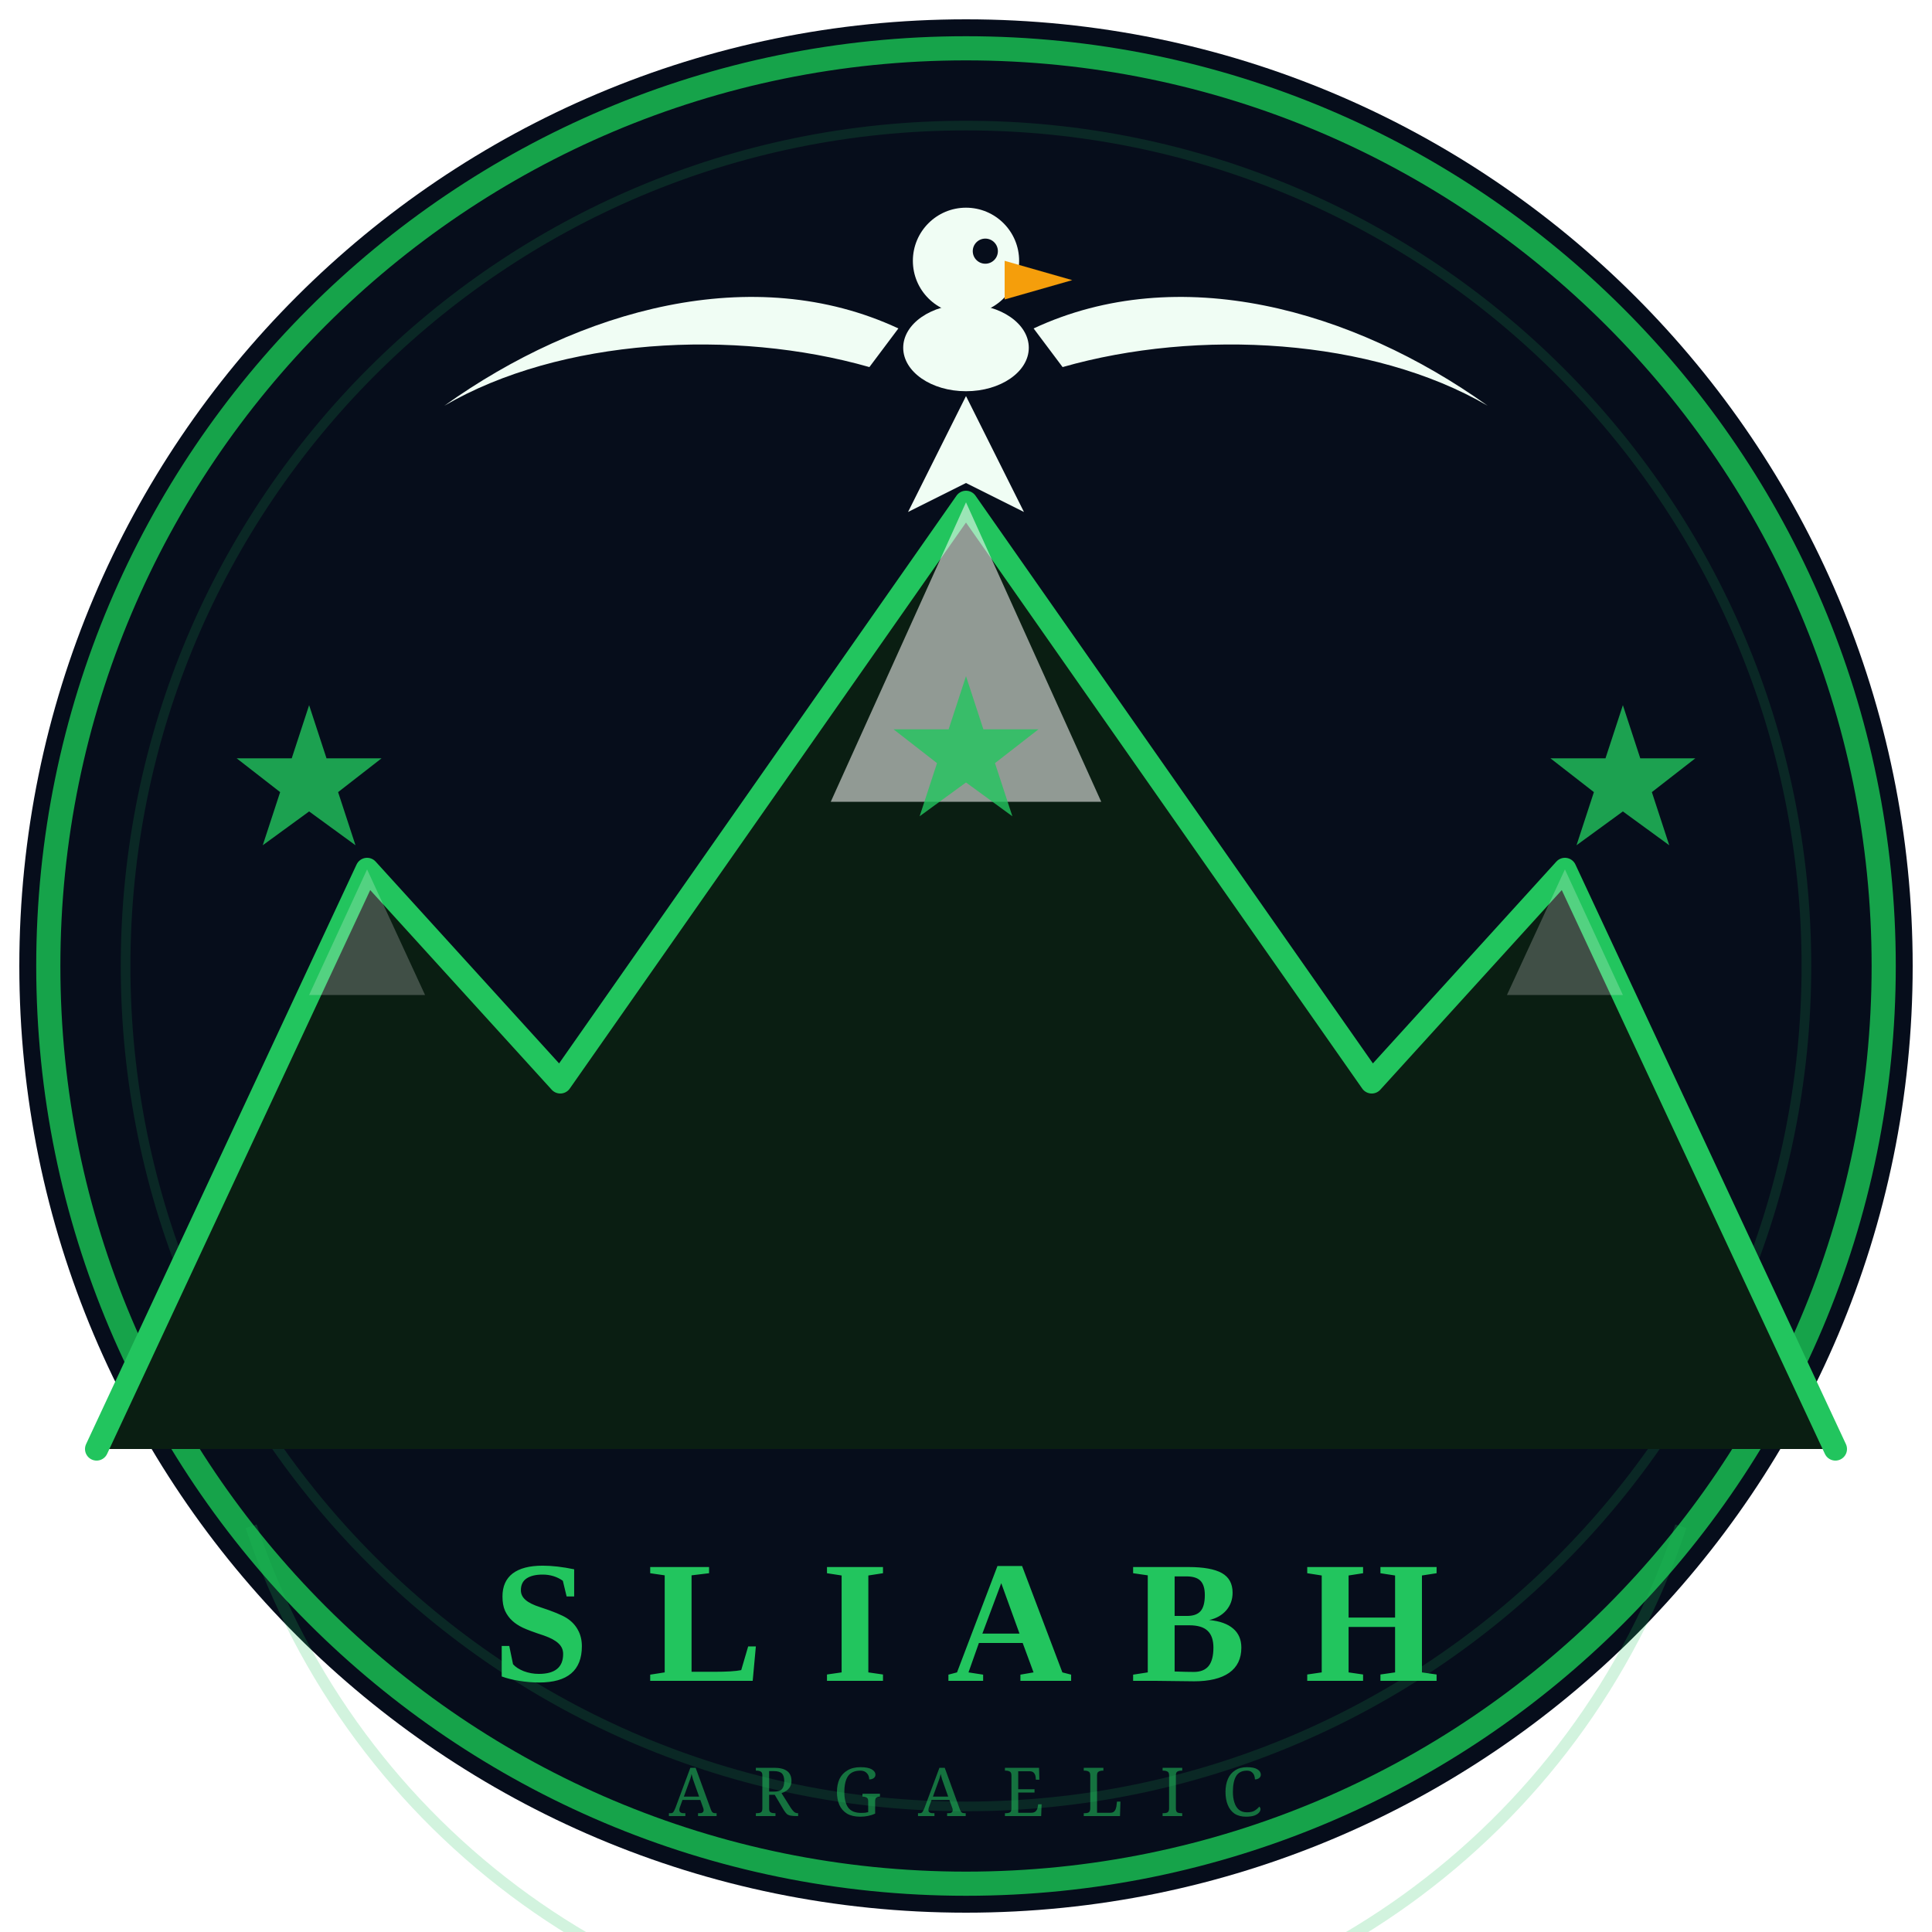
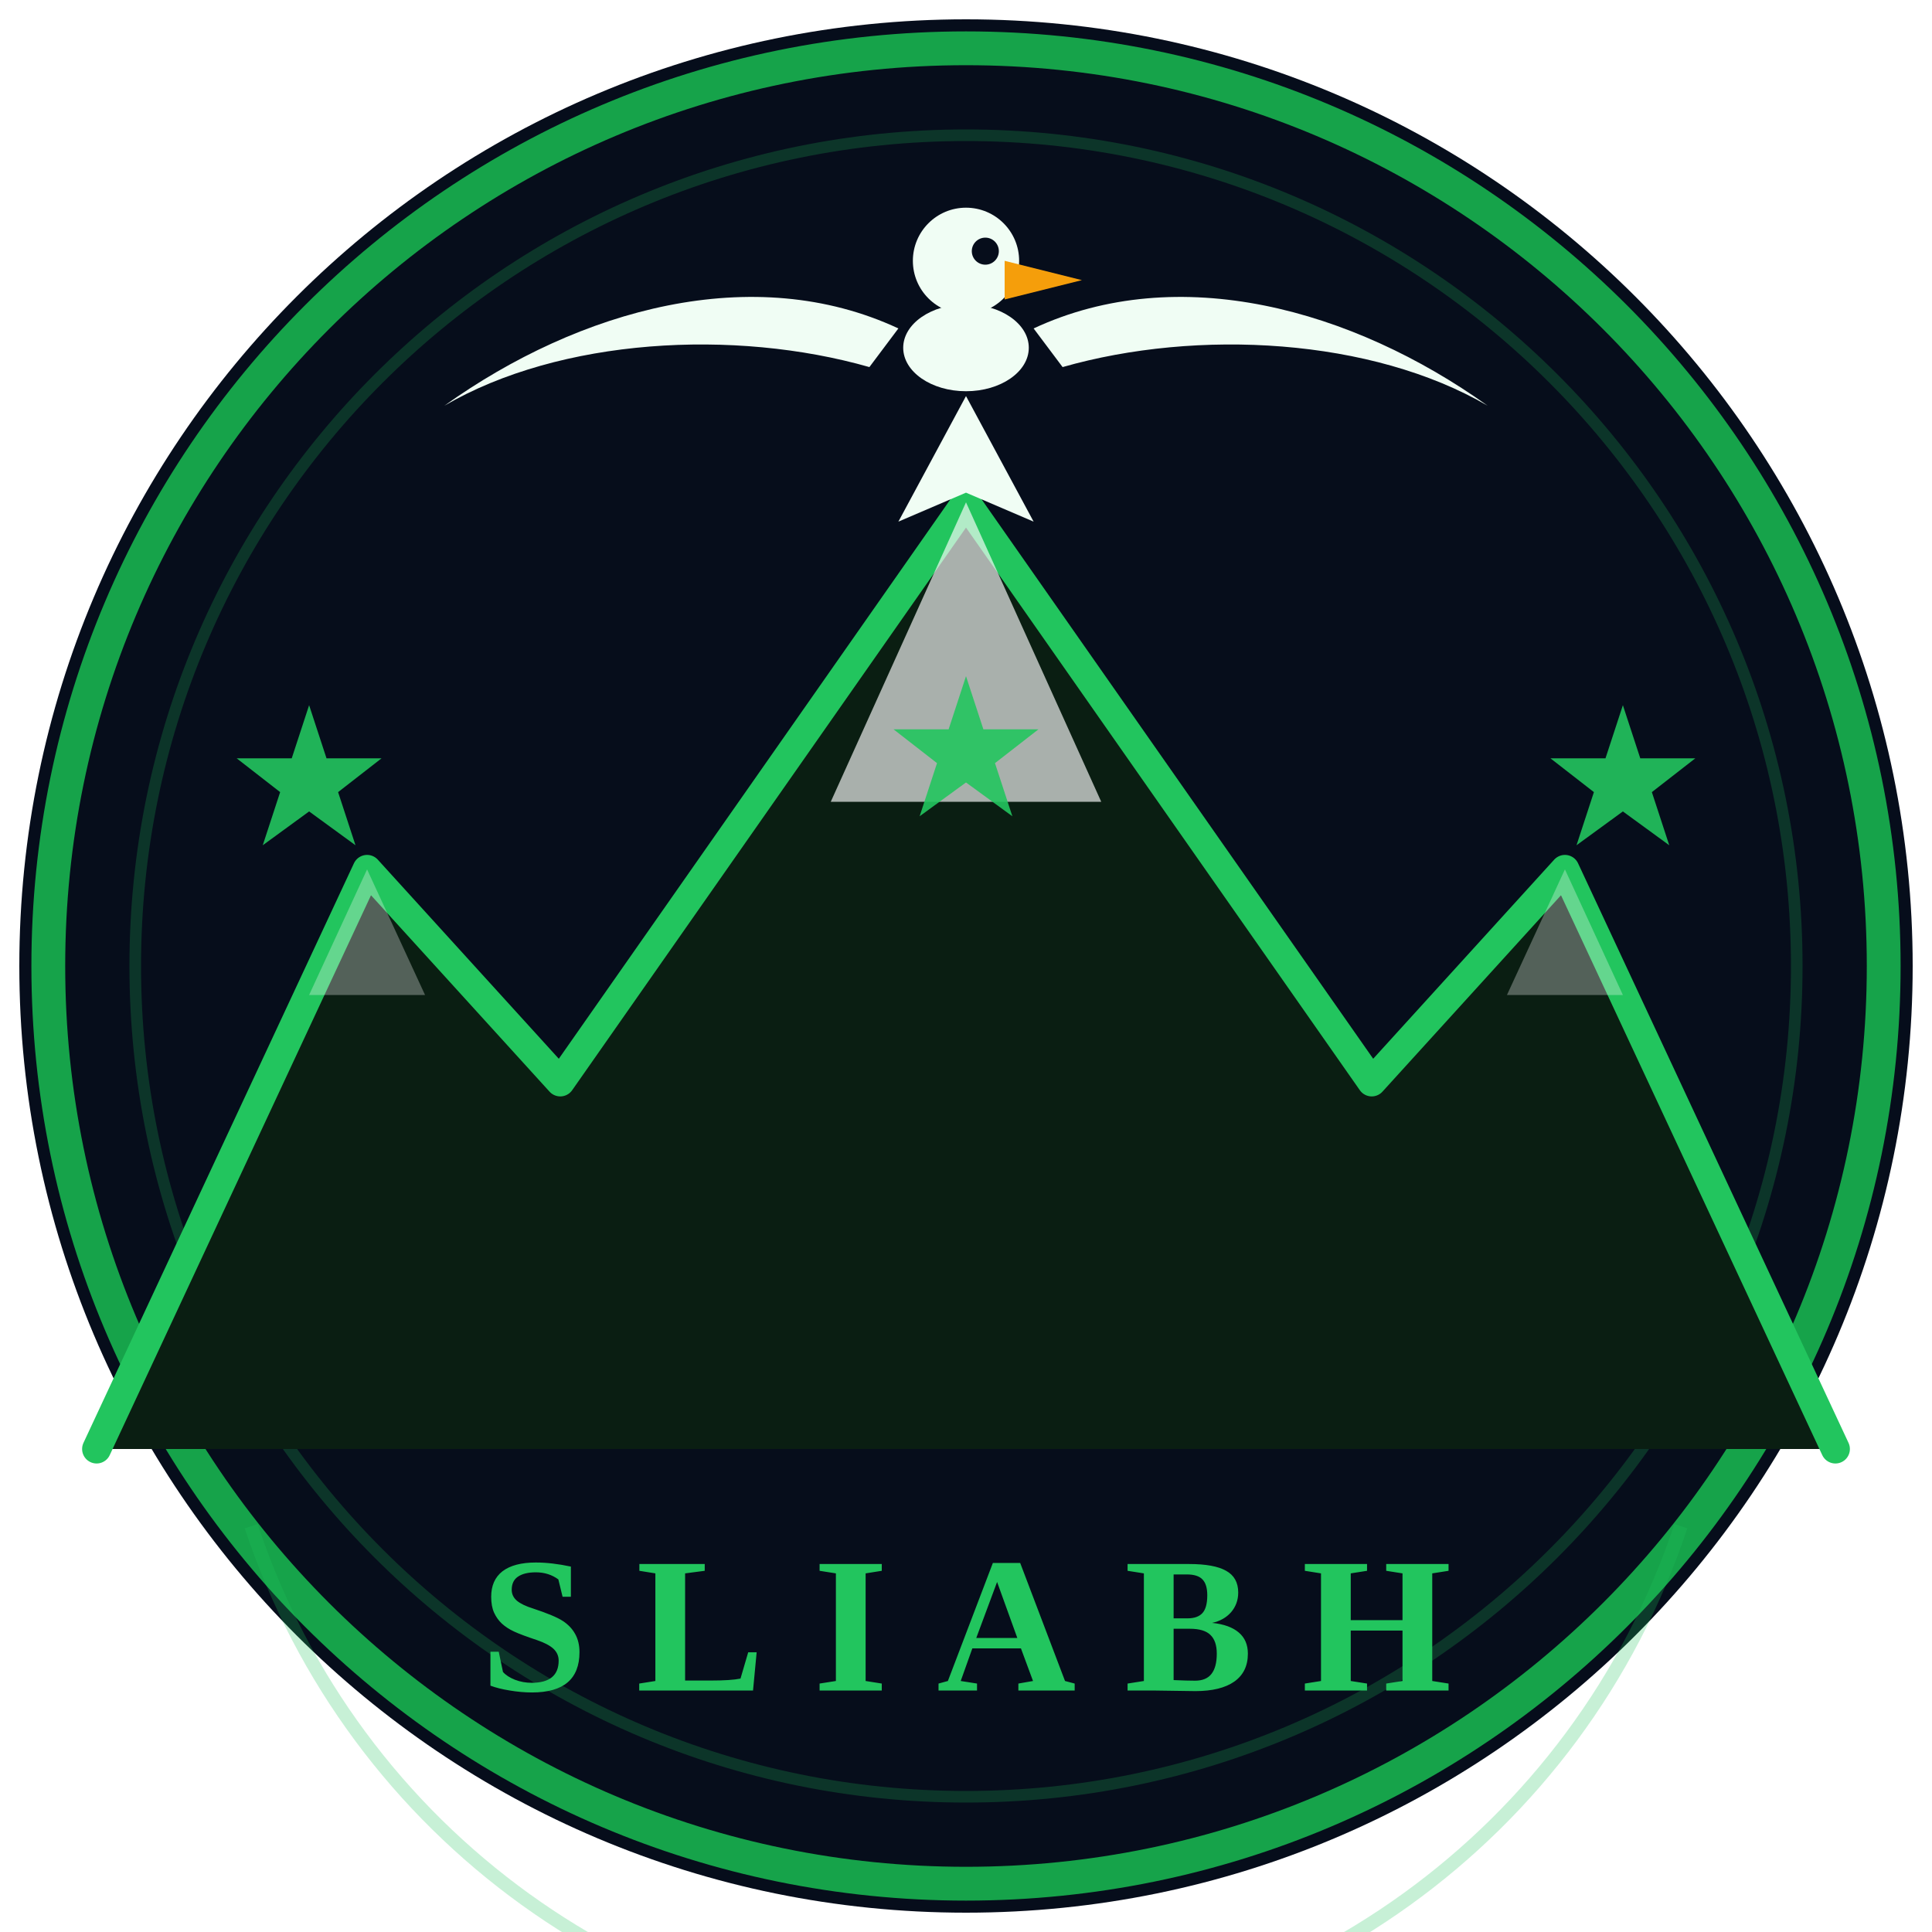
- <svg xmlns="http://www.w3.org/2000/svg" viewBox="0 0 200 200">
+ <svg xmlns="http://www.w3.org/2000/svg" viewBox="0 0 200 200" shape-rendering="geometricPrecision" text-rendering="geometricPrecision">
  <circle cx="100" cy="100" r="98" fill="#060d1b" />
-   <circle cx="100" cy="100" r="95" fill="none" stroke="#16a34a" stroke-width="2.5" />
-   <circle cx="100" cy="100" r="87" fill="none" stroke="rgba(34,197,94,0.15)" stroke-width="1" />
+   <circle cx="100" cy="100" r="95" fill="none" stroke="#16a34a" stroke-width="3.5" />
+   <circle cx="100" cy="100" r="86" fill="none" stroke="rgba(34,197,94,0.22)" stroke-width="1.2" />
  <path d="M10 150 L38 90 L58 112 L100 52 L142 112 L162 90 L190 150 Z" fill="#0a1e12" />
-   <path d="M10 150 L38 90 L58 112 L100 52 L142 112 L162 90 L190 150" fill="none" stroke="#22c55e" stroke-width="2.4" stroke-linejoin="round" stroke-linecap="round" />
-   <path d="M100 52 L114 83 L86 83 Z" fill="rgba(255,255,255,0.55)" />
-   <path d="M38 90 L44 103 L32 103 Z" fill="rgba(255,255,255,0.22)" />
-   <path d="M162 90 L168 103 L156 103 Z" fill="rgba(255,255,255,0.22)" />
+   <path d="M10 150 L38 90 L58 112 L100 52 L142 112 L162 90 L190 150" fill="none" stroke="#22c55e" stroke-width="3" stroke-linejoin="round" stroke-linecap="round" />
+   <path d="M100 52 L114 83 L86 83 Z" fill="rgba(255,255,255,0.65)" />
+   <path d="M38 90 L44 103 L32 103 Z" fill="rgba(255,255,255,0.3)" />
+   <path d="M162 90 L168 103 L156 103 Z" fill="rgba(255,255,255,0.3)" />
  <ellipse cx="100" cy="36" rx="6.5" ry="4.5" fill="#f0fdf4" />
  <circle cx="100" cy="27" r="5.5" fill="#f0fdf4" />
-   <path d="M104 27 L111 29 L104 31 Z" fill="#f59e0b" />
-   <circle cx="102" cy="26" r="1.3" fill="#060d1b" />
+   <path d="M104 27 L112 29 L104 31 Z" fill="#f59e0b" />
+   <circle cx="102" cy="26" r="1.4" fill="#060d1b" />
  <path d="M93 34 C78 27 60 32 46 42 C58 35 76 34 90 38 Z" fill="#f0fdf4" />
  <path d="M107 34 C122 27 140 32 154 42 C142 35 124 34 110 38 Z" fill="#f0fdf4" />
-   <path d="M100 41 L94 53 L100 50 L106 53 Z" fill="#f0fdf4" />
-   <g fill="#22c55e" opacity="0.8">
+   <path d="M100 41 L93 54 L100 51 L107 54 Z" fill="#f0fdf4" />
+   <g fill="#22c55e" opacity="0.9">
    <polygon points="32,73 33.8,78.5 39.5,78.5 35,82 36.8,87.5 32,84 27.2,87.5 29,82 24.5,78.5 30.2,78.5" />
    <polygon points="100,70 101.8,75.5 107.5,75.5 103,79 104.8,84.5 100,81 95.2,84.5 97,79 92.5,75.5 98.2,75.5" />
    <polygon points="168,73 169.8,78.5 175.5,78.5 171,82 172.8,87.5 168,84 163.2,87.5 165,82 160.5,78.5 166.2,78.5" />
  </g>
-   <path d="M26 158 A78 78 0 0 0 174 158" fill="none" stroke="rgba(34,197,94,0.2)" stroke-width="1.2" />
-   <text x="100" y="174" text-anchor="middle" font-family="'Georgia', 'Times New Roman', serif" font-size="18" font-weight="700" fill="#22c55e" letter-spacing="6">SLIABH</text>
-   <text x="100" y="188" text-anchor="middle" font-family="'Georgia', serif" font-size="7" fill="rgba(34,197,94,0.55)" letter-spacing="3.8">ARGAELIC</text>
+   <path d="M26 158 A78 78 0 0 0 174 158" fill="none" stroke="rgba(34,197,94,0.25)" stroke-width="1.4" />
+   <text x="100" y="175" text-anchor="middle" font-family="'Georgia', 'Times New Roman', serif" font-size="20" font-weight="700" fill="#22c55e" letter-spacing="5">SLIABH</text>
</svg>
